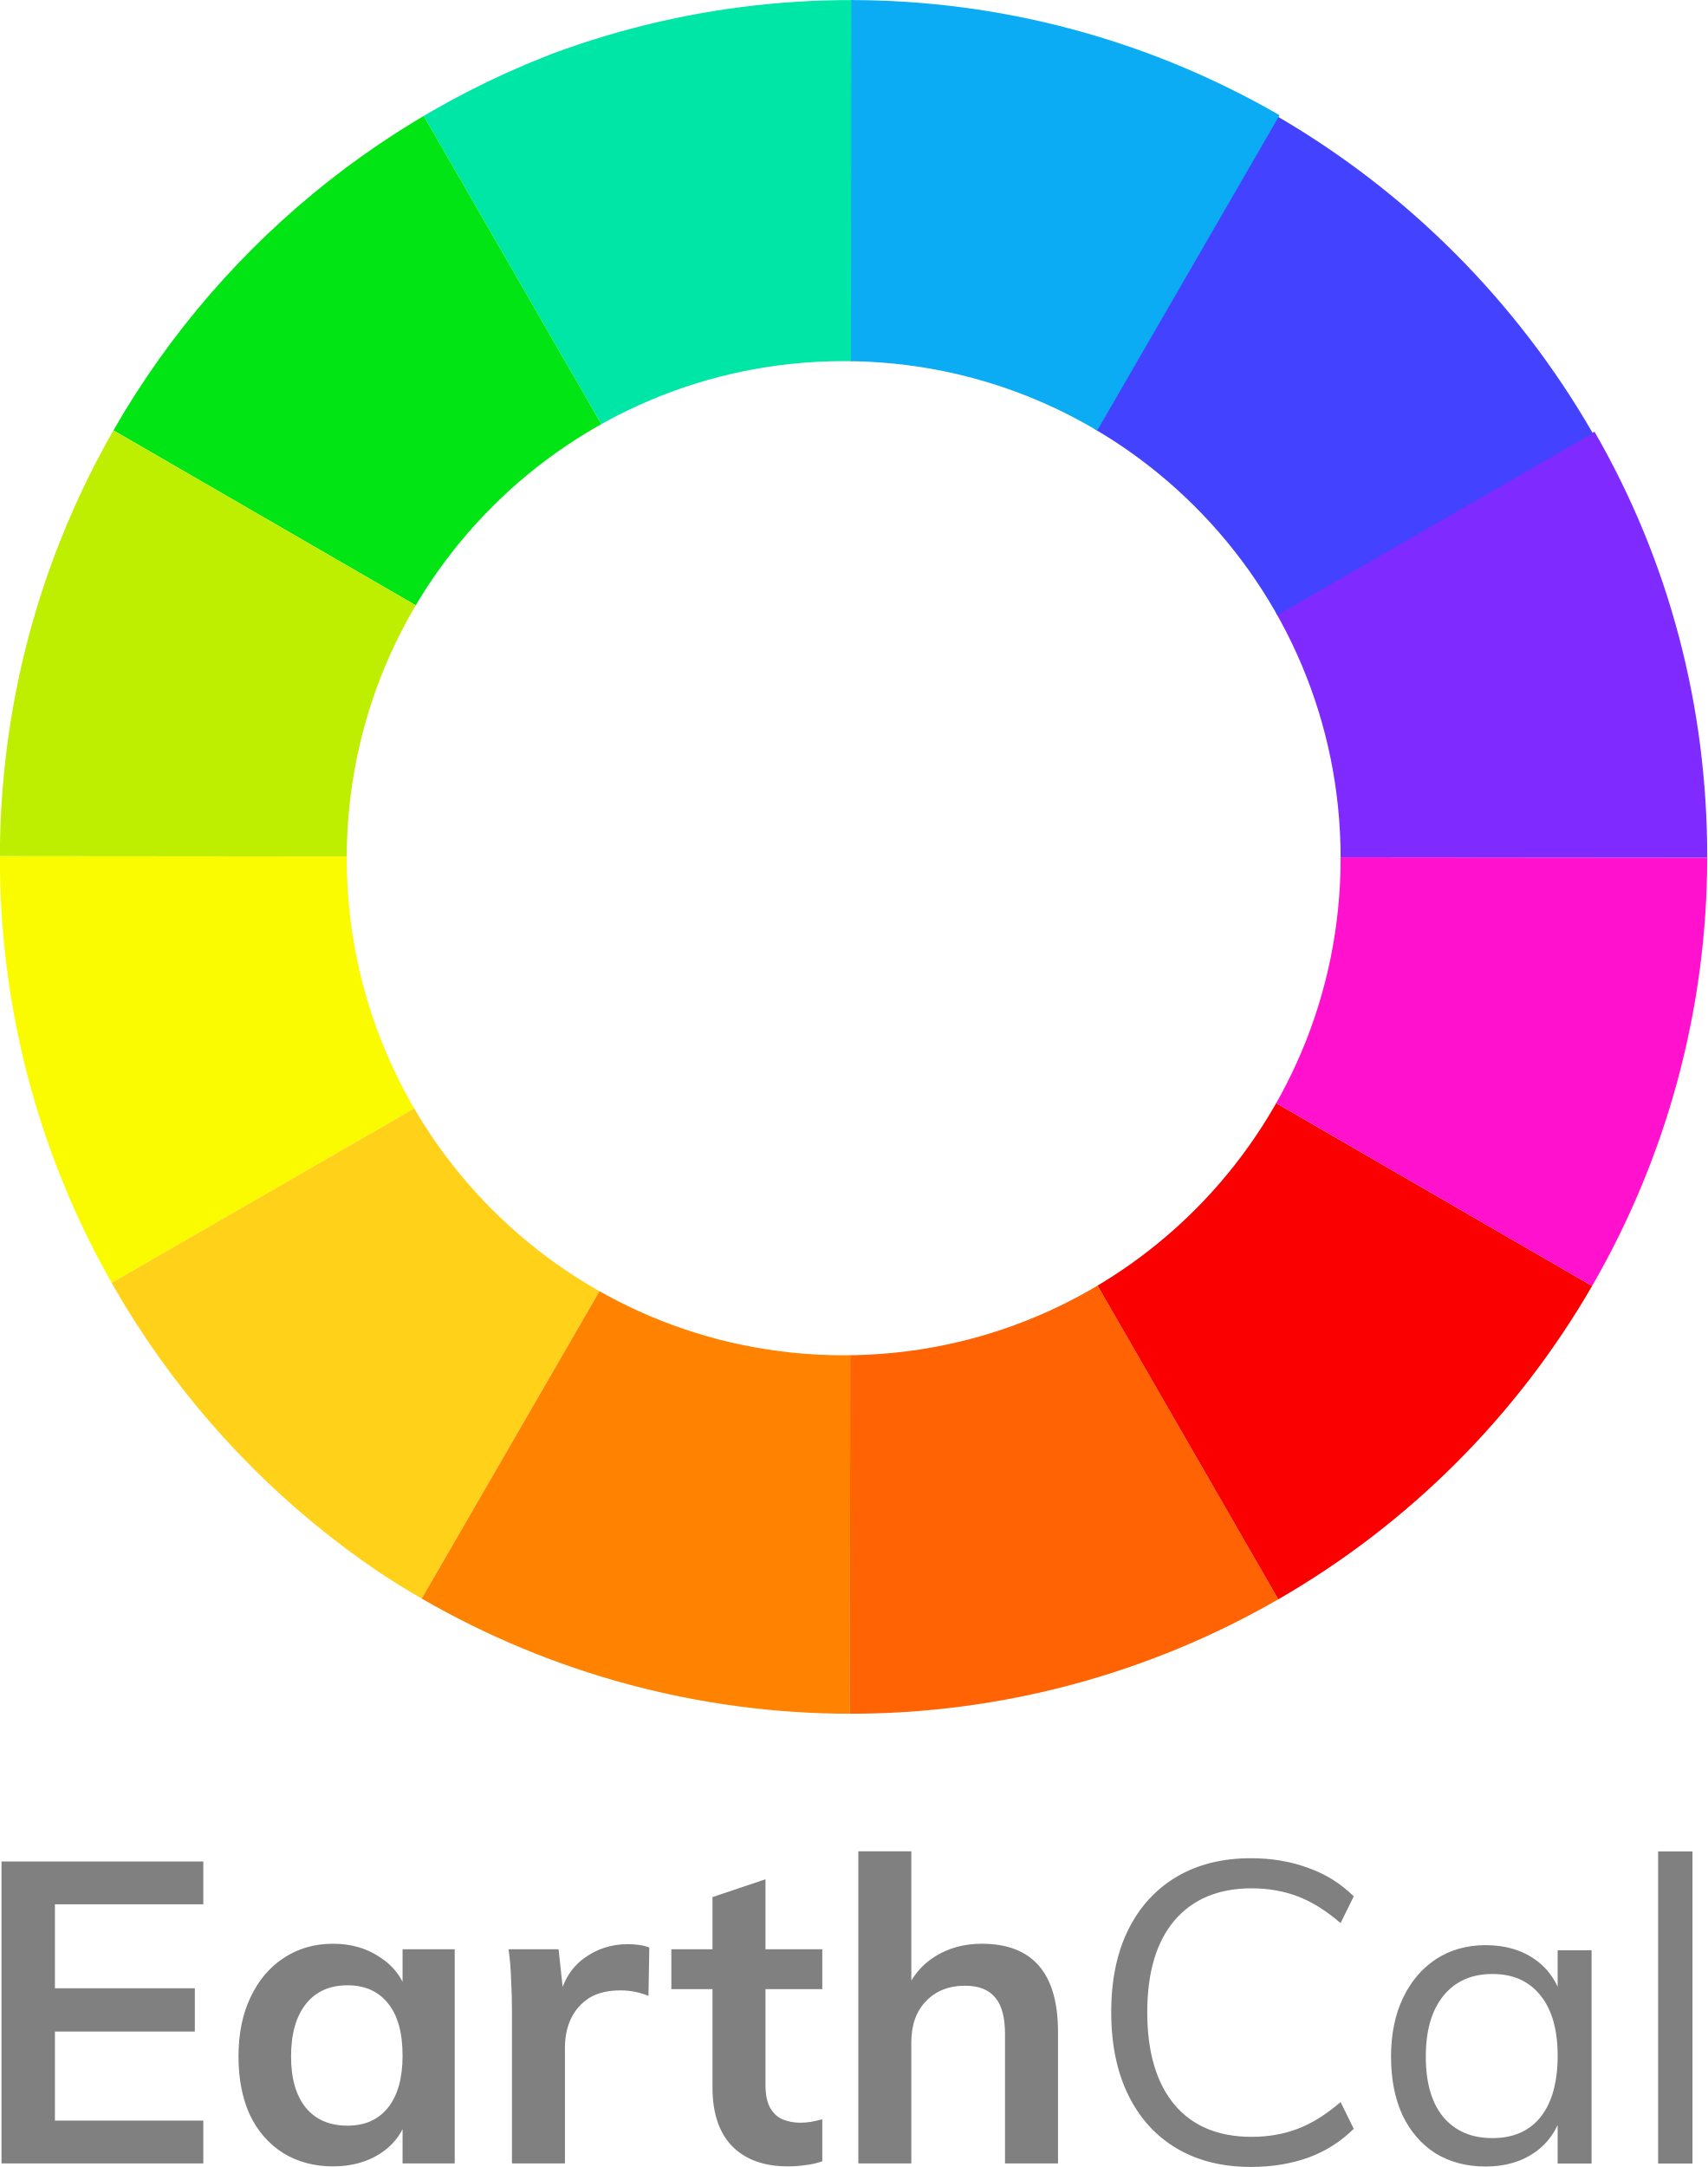
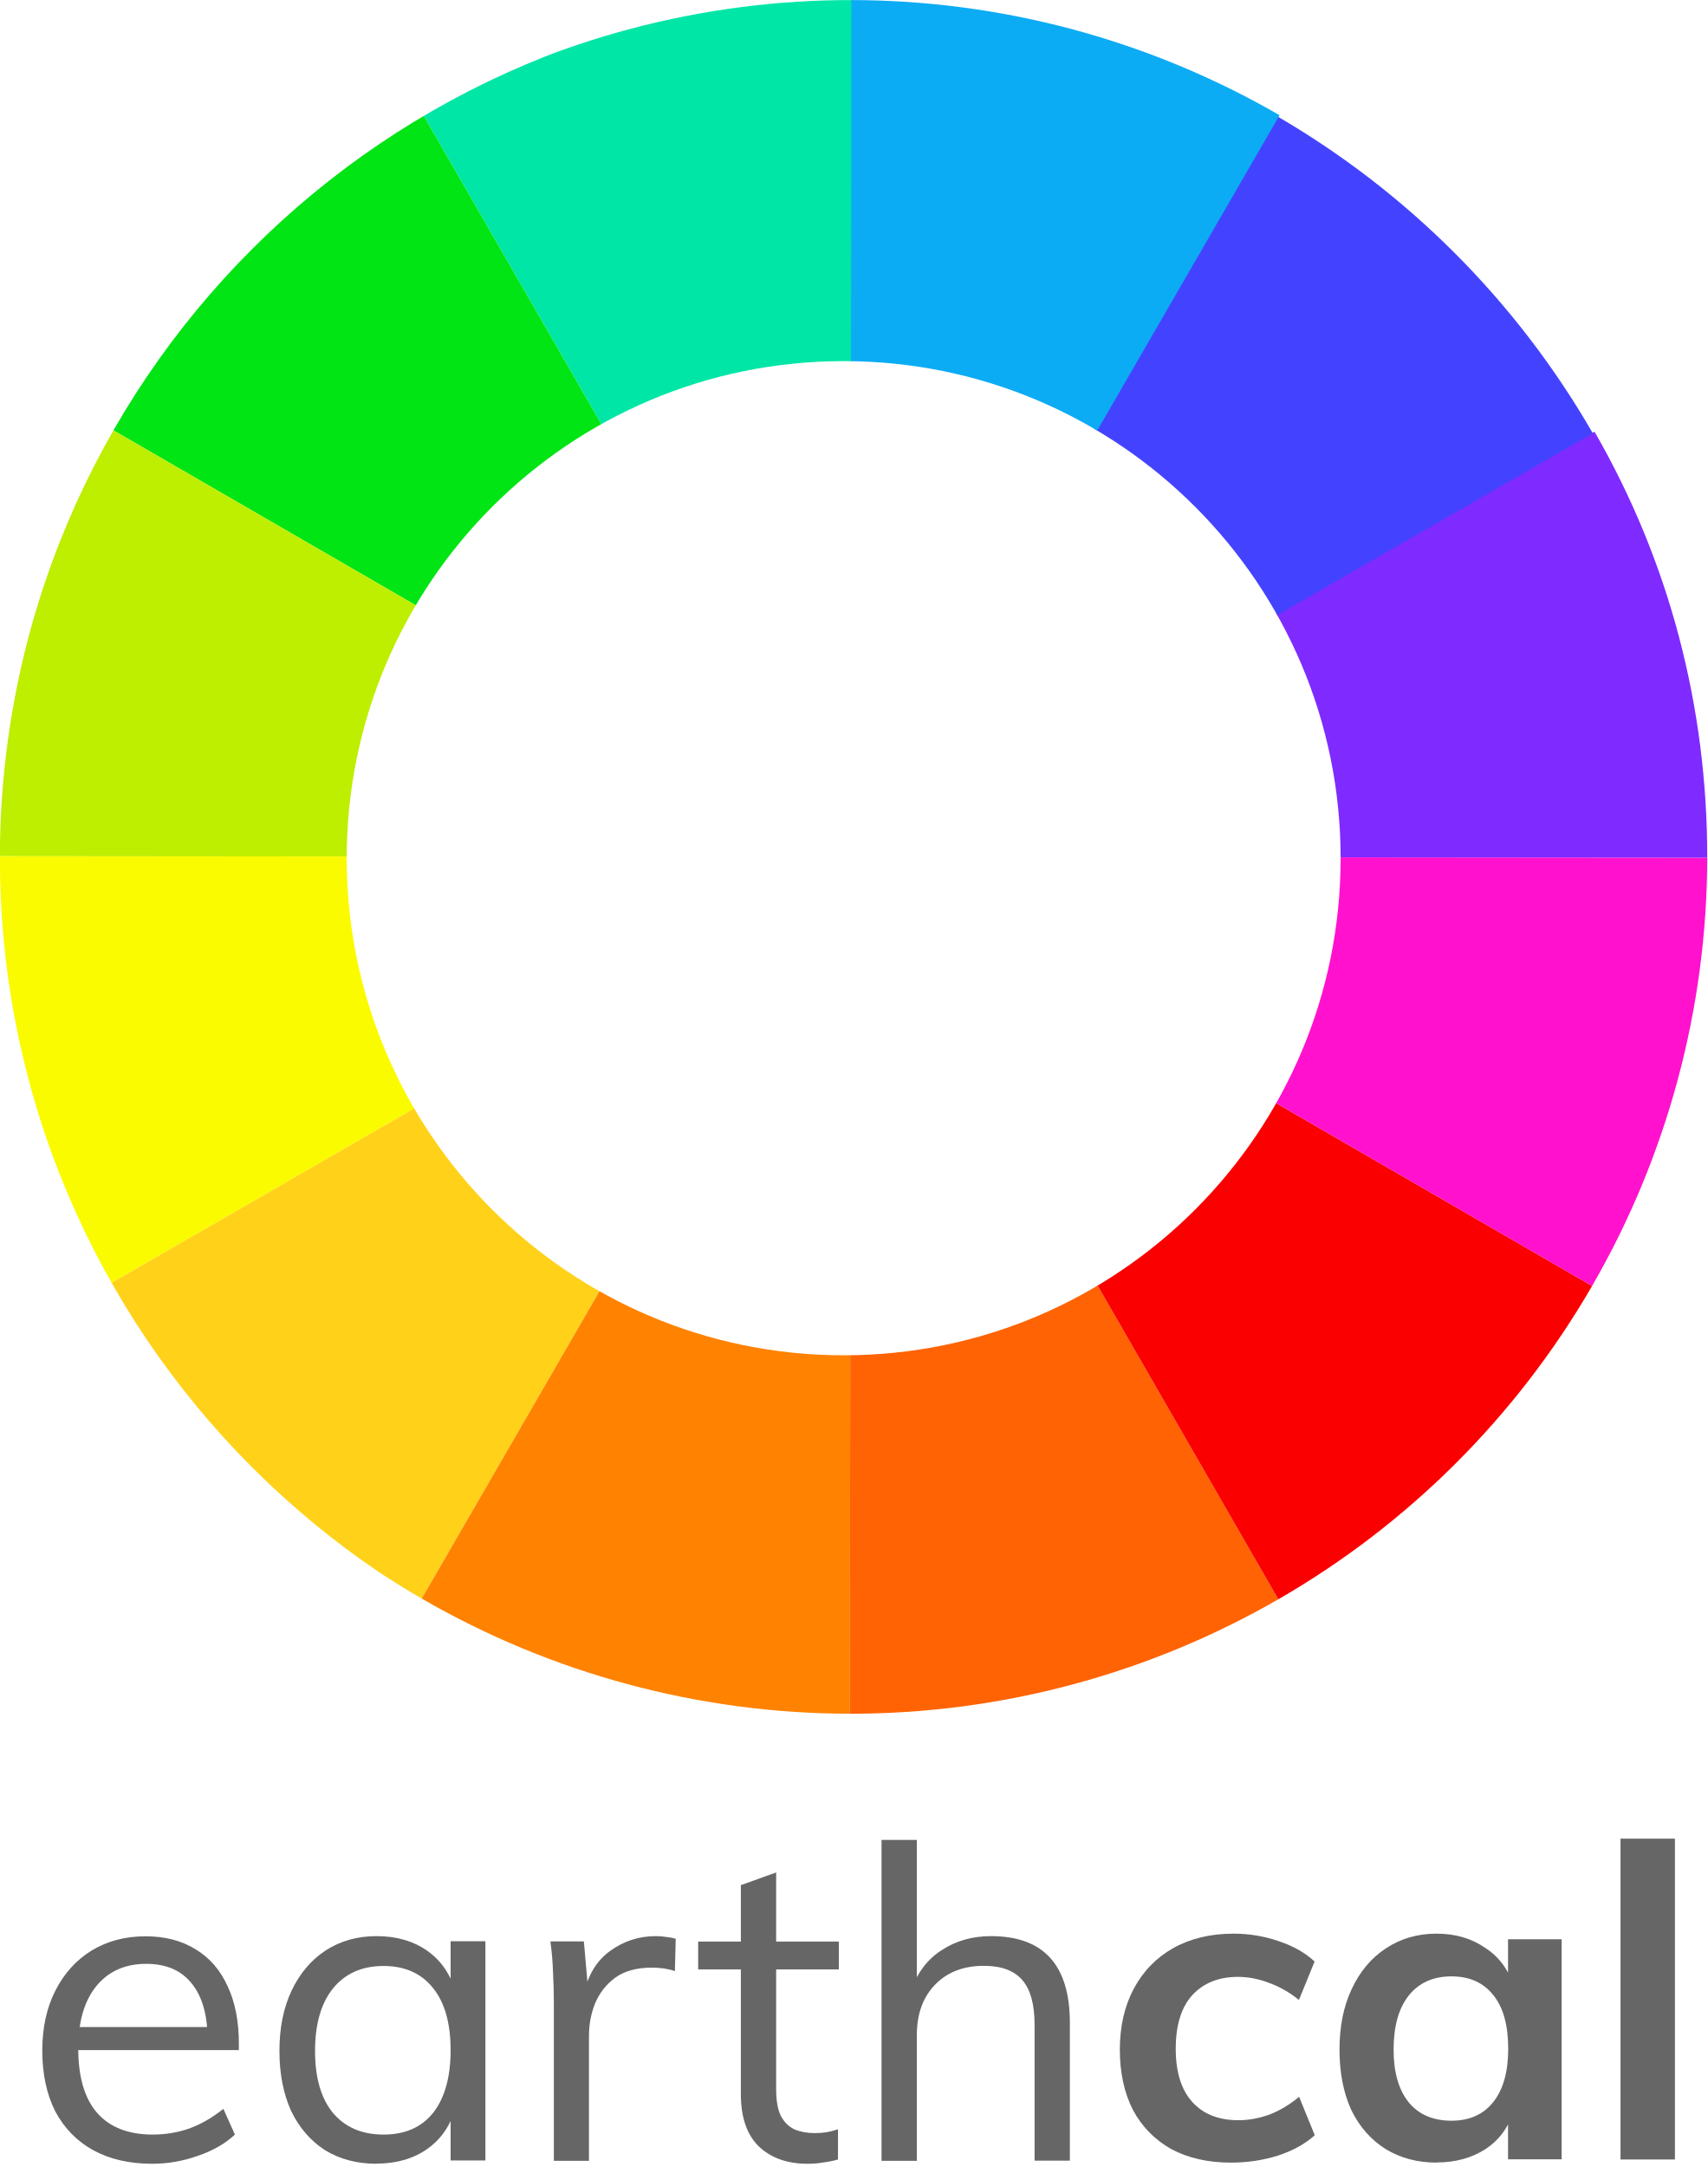
- <svg xmlns="http://www.w3.org/2000/svg" width="103.23mm" height="130.99mm" version="1.1" viewBox="0 0 103.23 130.99" id="svg4">
-   <defs id="defs1">
+ <svg xmlns="http://www.w3.org/2000/svg" width="103.23mm" height="130.99mm" version="1.1" viewBox="0 0 103.23 130.99">
+   <defs>
    <clipPath id="clipPath5535">
-       <path d="m393.29-172.81a52.077 52.077 0 0 0-52.077 52.076 52.077 52.077 0 0 0 52.077 52.077 52.077 52.077 0 0 0 52.077-52.077 52.077 52.077 0 0 0-52.077-52.076zm-1.058 22.029a30.048 30.048 0 0 1 30.048 30.047 30.048 30.048 0 0 1-30.048 30.048 30.048 30.048 0 0 1-30.048-30.048 30.048 30.048 0 0 1 30.048-30.047z" fill="#0ff" stroke-width="0" id="path1" />
+       <path d="m393.29-172.81a52.077 52.077 0 0 0-52.077 52.076 52.077 52.077 0 0 0 52.077 52.077 52.077 52.077 0 0 0 52.077-52.077 52.077 52.077 0 0 0-52.077-52.076zm-1.058 22.029a30.048 30.048 0 0 1 30.048 30.047 30.048 30.048 0 0 1-30.048 30.048 30.048 30.048 0 0 1-30.048-30.048 30.048 30.048 0 0 1 30.048-30.047z" fill="#0ff" stroke-width="0" />
    </clipPath>
  </defs>
-   <g transform="translate(-341.22 172.61)" clip-path="url(#clipPath5535)" id="g3">
-     <g transform="matrix(.57548 0 0 .57548 393.14 -121.3)" stroke-width=".922" id="g2">
+   <g transform="translate(-341.22 172.61)" clip-path="url(#clipPath5535)">
+     <g transform="matrix(.57548 0 0 .57548 393.14 -121.3)" stroke-width=".922">
      <path id="october" d="m-45.782-77.133a90 90 0 0 1 45.225-12.02l-0.29 90z" fill="#00e6a7" />
      <path id="september" d="m-78.752-44.219a90 90 0 0 1 32.97-32.915l44.934 77.98z" fill="#00e513" />
      <path id="august" d="m-90.848 0.771a90 90 0 0 1 12.095-44.989l77.904 45.065z" fill="#beee00" />
-       <path d="m-78.827 45.782a90 90 0 0 1-12.02-45.01l90 0.076z" fill="#fbfb00" id="path2" />
+       <path d="m-78.827 45.782a90 90 0 0 1-12.02-45.01l90 0.076z" fill="#fbfb00" />
      <path id="june" d="m-45.914 78.752a90 90 0 0 1-32.915-32.97l77.98-44.934z" fill="#ffd119" />
      <path id="july" d="m-0.923 90.847a90 90 0 0 1-44.989-12.095l45.065-77.904z" fill="#ff8201" />
      <path id="april" d="m44.087 78.827a90 90 0 0 1-45.01 12.02l0.076-90z" fill="#ff6303" />
      <path id="march" d="m77.057 45.913a90 90 0 0 1-32.97 32.915l-44.934-77.98z" fill="#fb0000" />
      <path id="february" d="m89.152 0.923a90 90 0 0 1-12.095 44.989l-77.904-45.065z" fill="#ff11ce" />
      <path id="january" d="m77.309-43.817c7.888 13.688 11.857 28.941 11.844 44.74l-90-0.076z" fill="#7f2aff" />
      <path id="december" d="m43.78-77.057a91.197 91.197 0 0 1 33.353 33.408l-79.017 45.531z" fill="#4343ff" stroke-width=".934" />
      <path id="november" d="m-0.771-89.153a90 90 0 0 1 44.989 12.095l-45.065 77.904z" fill="#0cacf5" />
    </g>
  </g>
-   <g transform="matrix(2.1362 0 0 2.1362 501.35 -1154.6)" fill="#808080" style="white-space:pre" aria-label="EarthCal" id="g4">
-     <path d="m-234.65 601.71v-8.544h5.712v1.212h-4.2v2.376h3.96v1.224h-3.96v2.52h4.2v1.212zm9.384 0.084q-0.792 0-1.404-0.372-0.612-0.384-0.948-1.08-0.324-0.708-0.324-1.656 0-0.96 0.336-1.668 0.336-0.72 0.936-1.116 0.612-0.408 1.404-0.408 0.768 0 1.332 0.384 0.576 0.372 0.78 1.044l-0.144 0.084v-1.356h1.476v6.06h-1.476v-1.368l0.144 0.048q-0.204 0.672-0.78 1.044-0.564 0.36-1.332 0.36zm0.408-1.152q0.744 0 1.152-0.516t0.408-1.464q0-0.972-0.408-1.476-0.408-0.516-1.152-0.516-0.756 0-1.176 0.528t-0.42 1.488q0 0.936 0.42 1.452 0.42 0.504 1.176 0.504zm4.656 1.068v-4.344q0-0.42-0.024-0.852-0.012-0.444-0.072-0.864h1.416l0.168 1.56-0.168-0.084q0.156-0.804 0.708-1.212t1.248-0.408q0.18 0 0.336 0.024t0.276 0.072l-0.024 1.368q-0.372-0.156-0.792-0.156-0.54 0-0.888 0.216-0.336 0.216-0.516 0.588-0.168 0.36-0.168 0.816v3.276zm4.512-4.932v-1.128h4.272v1.128zm4.272 3.684v1.188q-0.24 0.084-0.48 0.108-0.228 0.036-0.492 0.036-1.02 0-1.584-0.576-0.552-0.576-0.552-1.656v-5.388l1.5-0.504v5.82q0 0.408 0.132 0.648 0.132 0.228 0.348 0.324 0.228 0.096 0.504 0.096 0.156 0 0.3-0.024t0.324-0.072zm1.02 1.248v-8.832h1.5v3.996l-0.18 0.012q0.288-0.684 0.852-1.032 0.576-0.36 1.32-0.36 2.16 0 2.16 2.496v3.72h-1.5v-3.66q0-0.708-0.276-1.032-0.276-0.336-0.852-0.336-0.696 0-1.116 0.444-0.408 0.432-0.408 1.152v3.432z" id="path3" />
-     <path d="m-199.28 601.81q-1.224 0-2.112-0.528t-1.368-1.512-0.48-2.34 0.48-2.328 1.368-1.5 2.112-0.528q0.876 0 1.62 0.276 0.744 0.264 1.284 0.804l-0.372 0.756q-0.612-0.528-1.212-0.756t-1.308-0.228q-1.404 0-2.184 0.912-0.768 0.912-0.768 2.592 0 1.692 0.768 2.616 0.768 0.912 2.184 0.912 0.708 0 1.308-0.228t1.212-0.756l0.372 0.756q-0.54 0.54-1.284 0.816-0.744 0.264-1.62 0.264zm6.636-0.012q-0.804 0-1.416-0.372-0.6-0.384-0.936-1.08-0.324-0.708-0.324-1.656t0.336-1.656 0.936-1.104q0.612-0.396 1.404-0.396 0.828 0 1.404 0.408t0.78 1.164l-0.144 0.096v-1.524h0.96v6.036h-0.96v-1.56l0.144 0.072q-0.204 0.756-0.78 1.164t-1.404 0.408zm0.192-0.804q0.888 0 1.368-0.6 0.48-0.612 0.48-1.728t-0.492-1.716q-0.48-0.6-1.356-0.6-0.888 0-1.392 0.624-0.492 0.612-0.492 1.716t0.492 1.704q0.504 0.6 1.392 0.6zm4.692 0.72v-8.832h0.972v8.832z" id="path4" />
+   <g transform="matrix(2.1362 0 0 2.1362 501.35 -1154.6)" fill="#808080" style="white-space:pre" aria-label="EarthCal">
+     <g transform="matrix(4.6678 0 0 4.6678 857.5 -2257.2)" fill="#666" stroke-width=".124" style="inline-size:47.342" aria-label="earthcal">
+       <path d="m-232.56 612.3q-0.087 0.082-0.225 0.129-0.135 0.048-0.277 0.048-0.206 0-0.357-0.082-0.148-0.082-0.23-0.235-0.079-0.156-0.079-0.37 0-0.206 0.079-0.362 0.079-0.156 0.219-0.243 0.143-0.087 0.328-0.087 0.177 0 0.304 0.079 0.127 0.077 0.193 0.222 0.069 0.145 0.069 0.349v0.04h-1.004v-0.14h0.883l-0.069 0.098q5e-3 -0.233-0.092-0.357-0.095-0.124-0.28-0.124-0.193 0-0.304 0.137-0.108 0.135-0.108 0.375 0 0.259 0.114 0.391 0.116 0.132 0.338 0.132 0.116 0 0.222-0.037 0.108-0.04 0.206-0.119zm0.859 0.177q-0.177 0-0.312-0.082-0.132-0.085-0.206-0.238-0.071-0.156-0.071-0.365t0.074-0.365q0.074-0.156 0.206-0.243 0.135-0.087 0.309-0.087 0.182 0 0.309 0.09t0.172 0.256l-0.032 0.021v-0.336h0.211v1.329h-0.211v-0.343l0.032 0.016q-0.045 0.166-0.172 0.256-0.127 0.09-0.309 0.09zm0.042-0.177q0.196 0 0.301-0.132 0.106-0.135 0.106-0.38 0-0.246-0.108-0.378-0.106-0.132-0.299-0.132-0.196 0-0.307 0.137-0.108 0.135-0.108 0.378t0.108 0.375q0.111 0.132 0.307 0.132zm1.033 0.159v-0.957q0-0.092-5e-3 -0.185-3e-3 -0.095-0.016-0.188h0.203l0.029 0.328-0.029-8e-3q0.037-0.174 0.159-0.262 0.124-0.09 0.277-0.09 0.034 0 0.063 5e-3 0.032 3e-3 0.058 0.011l-5e-3 0.196q-0.061-0.021-0.14-0.021-0.137 0-0.222 0.061-0.082 0.061-0.122 0.156-0.037 0.092-0.037 0.196v0.758zm0.875-1.16v-0.169h0.853v0.169zm0.848 0.97v0.182q-0.045 0.013-0.09 0.018-0.042 8e-3 -0.095 8e-3 -0.185 0-0.296-0.106-0.108-0.106-0.108-0.317v-1.266l0.214-0.077v1.313q0 0.106 0.029 0.164 0.032 0.058 0.085 0.082 0.053 0.021 0.119 0.021 0.04 0 0.071-5e-3t0.071-0.018zm0.264 0.19v-1.945h0.214v0.885l-0.034 0.026q0.056-0.161 0.185-0.243 0.129-0.085 0.299-0.085 0.478 0 0.478 0.526v0.835h-0.214v-0.824q0-0.185-0.074-0.27-0.074-0.087-0.233-0.087-0.185 0-0.296 0.114-0.111 0.114-0.111 0.307v0.761z" />
+       <path d="m-226.52 612.47q-0.209 0-0.362-0.082-0.151-0.085-0.233-0.238-0.079-0.156-0.079-0.365 0-0.211 0.085-0.37t0.24-0.246q0.156-0.087 0.365-0.087 0.14 0 0.272 0.045 0.135 0.045 0.219 0.124l-0.095 0.233q-0.085-0.069-0.18-0.103-0.095-0.037-0.19-0.037-0.174 0-0.277 0.111-0.1 0.111-0.1 0.325 0 0.211 0.1 0.322 0.1 0.111 0.28 0.111 0.092 0 0.188-0.034 0.095-0.037 0.18-0.108l0.095 0.233q-0.087 0.079-0.225 0.124-0.135 0.042-0.283 0.042zm1.247 0q-0.174 0-0.309-0.082-0.135-0.085-0.209-0.238-0.071-0.156-0.071-0.365 0-0.211 0.074-0.367 0.074-0.159 0.206-0.246 0.135-0.09 0.309-0.09 0.169 0 0.293 0.085 0.127 0.082 0.172 0.23l-0.032 0.018v-0.299h0.325v1.334h-0.325v-0.301l0.032 0.011q-0.045 0.148-0.172 0.23-0.124 0.079-0.293 0.079zm0.09-0.254q0.164 0 0.254-0.114 0.09-0.114 0.09-0.322 0-0.214-0.09-0.325-0.09-0.114-0.254-0.114-0.166 0-0.259 0.116-0.092 0.116-0.092 0.328 0 0.206 0.092 0.32 0.092 0.111 0.259 0.111zm1.025 0.235v-1.945h0.33v1.945z" />
+     </g>
  </g>
</svg>
